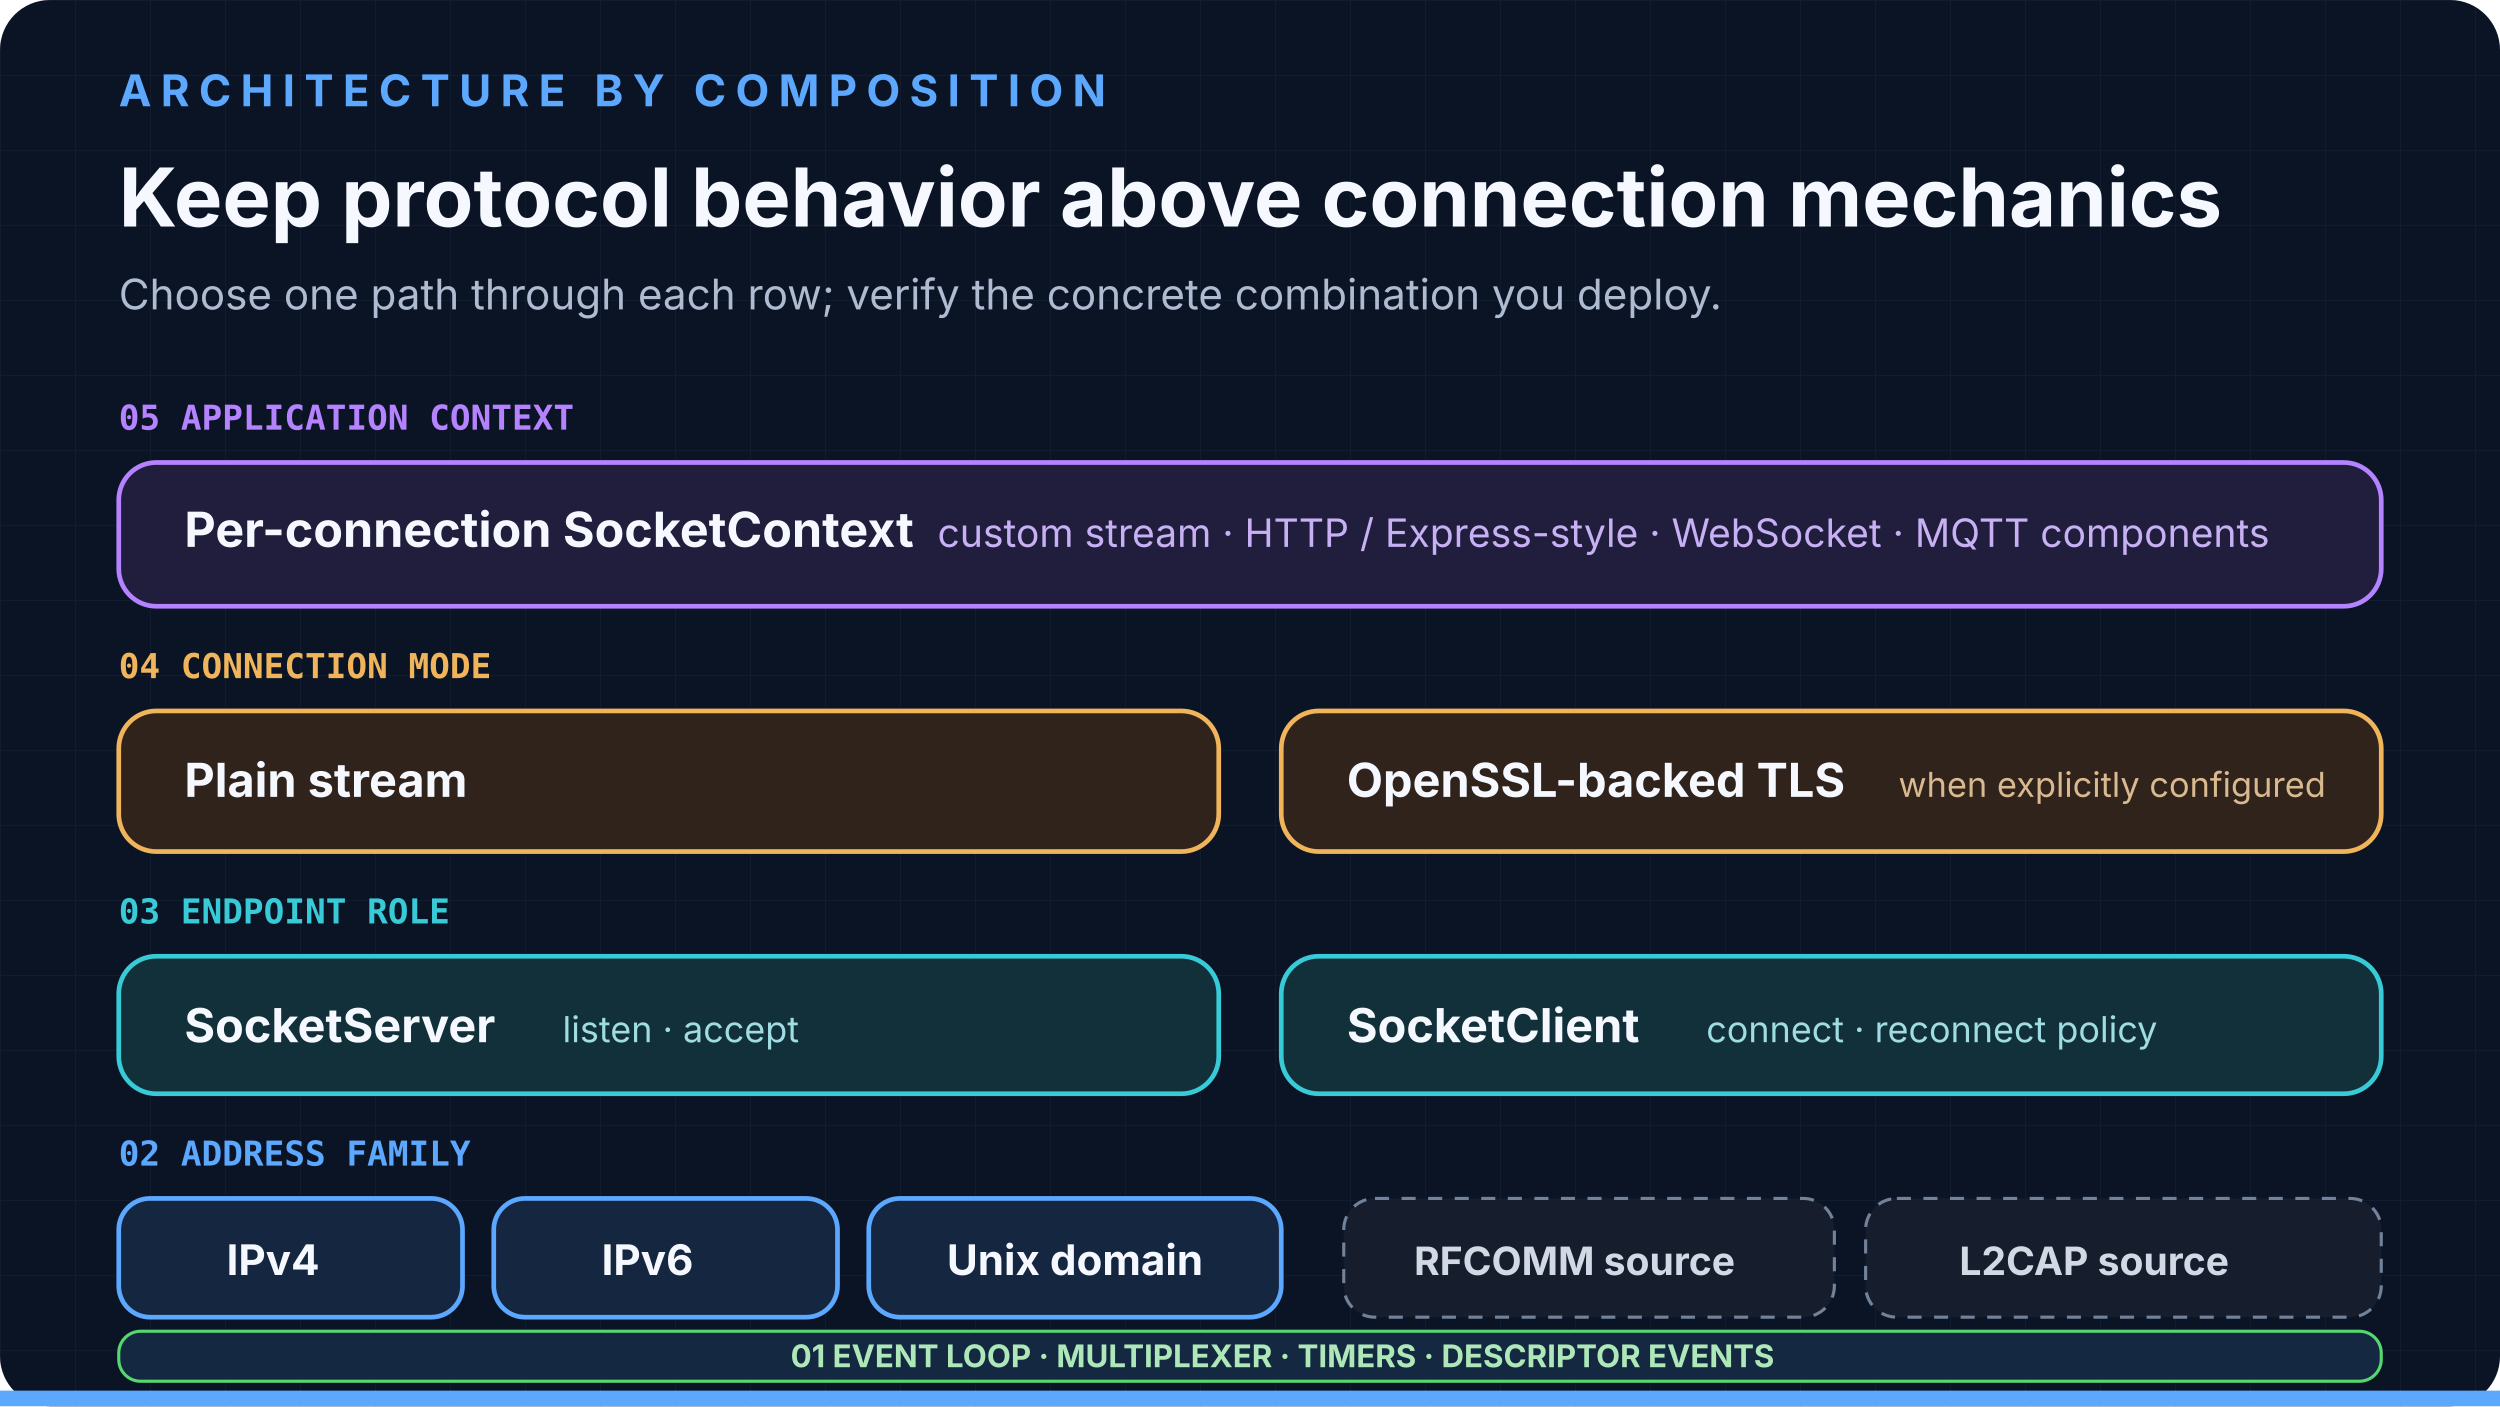
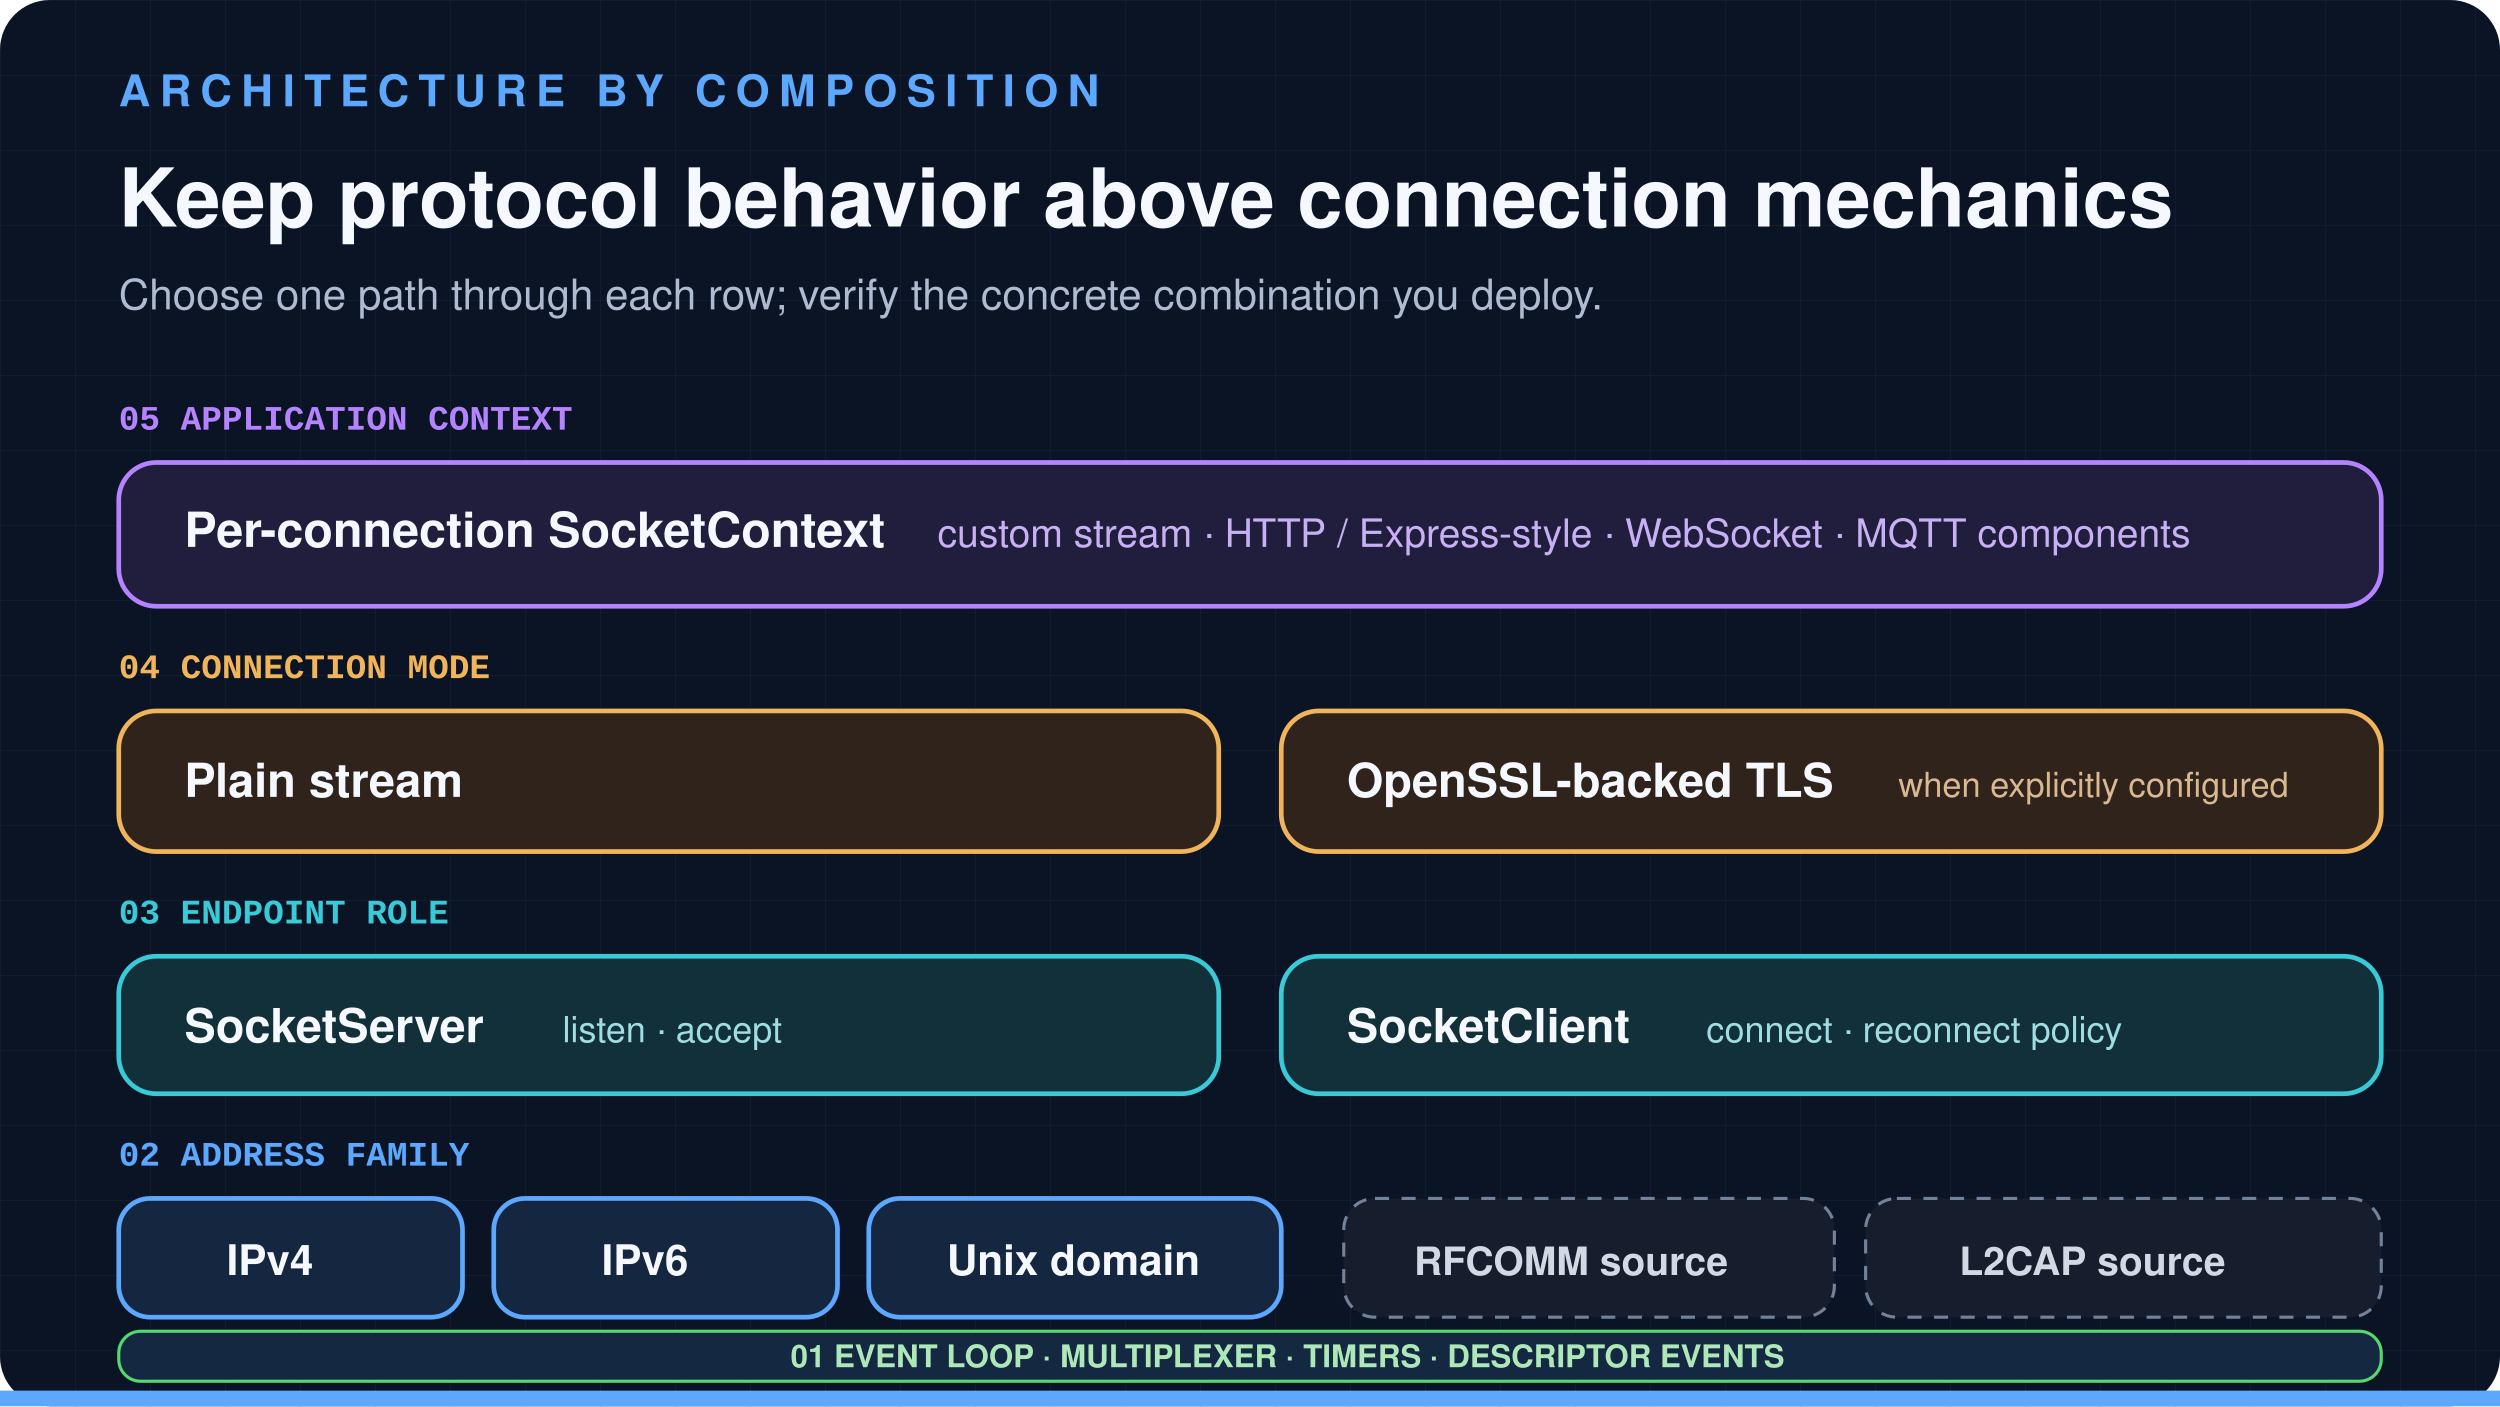
<svg xmlns="http://www.w3.org/2000/svg" viewBox="0 0 1600 900" role="img" aria-labelledby="title desc">
  <defs>
    <pattern id="grid" width="48" height="48" patternUnits="userSpaceOnUse">
      <path d="M48 0H0V48" fill="none" stroke="#20304a" stroke-width="1" opacity=".34" />
    </pattern>
  </defs>
  <rect width="1600" height="900" rx="32" fill="#0b1425" />
  <rect width="1600" height="900" rx="32" fill="url(#grid)" />
  <rect y="890" width="1600" height="10" fill="#5ca8ff" />
-   <text x="76" y="68" fill="#5ca8ff" font-family="Inter,Segoe UI,sans-serif" font-size="28" font-weight="700" letter-spacing="6">ARCHITECTURE BY COMPOSITION</text>
-   <text x="76" y="145" fill="#f5f8ff" font-family="Inter,Segoe UI,sans-serif" font-size="52" font-weight="750">Keep protocol behavior above connection mechanics</text>
-   <text x="76" y="198" fill="#aebbd0" font-family="Inter,Segoe UI,sans-serif" font-size="27">Choose one path through each row; verify the concrete combination you deploy.</text>
-   <text x="76" y="275" fill="#b583ff" font-family="ui-monospace,SFMono-Regular,monospace" font-size="22" font-weight="700">05  APPLICATION CONTEXT</text>
+   <text x="76" y="68" fill="#5ca8ff" font-family="-apple-system,BlinkMacSystemFont,'Segoe UI',Helvetica,Arial,sans-serif" font-size="28" font-weight="700" letter-spacing="6">ARCHITECTURE BY COMPOSITION</text>
+   <text x="76" y="145" fill="#f5f8ff" font-family="-apple-system,BlinkMacSystemFont,'Segoe UI',Helvetica,Arial,sans-serif" font-size="52" font-weight="750">Keep protocol behavior above connection mechanics</text>
+   <text x="76" y="198" fill="#aebbd0" font-family="-apple-system,BlinkMacSystemFont,'Segoe UI',Helvetica,Arial,sans-serif" font-size="27">Choose one path through each row; verify the concrete combination you deploy.</text>
+   <text x="76" y="275" fill="#b583ff" font-family="ui-monospace,SFMono-Regular,Menlo,Monaco,Consolas,'Liberation Mono',monospace" font-size="22" font-weight="700">05  APPLICATION CONTEXT</text>
  <rect x="76" y="296" width="1448" height="92" rx="24" fill="#201d3d" stroke="#b583ff" stroke-width="3" />
-   <text x="118" y="350" fill="#f5f8ff" font-family="Inter,Segoe UI,sans-serif" font-size="31" font-weight="700">Per-connection SocketContext</text>
-   <text x="600" y="350" fill="#c7b1f4" font-family="Inter,Segoe UI,sans-serif" font-size="25">custom stream · HTTP / Express-style · WebSocket · MQTT components</text>
-   <text x="76" y="434" fill="#f0b45b" font-family="ui-monospace,SFMono-Regular,monospace" font-size="22" font-weight="700">04  CONNECTION MODE</text>
+   <text x="118" y="350" fill="#f5f8ff" font-family="-apple-system,BlinkMacSystemFont,'Segoe UI',Helvetica,Arial,sans-serif" font-size="31" font-weight="700">Per-connection SocketContext</text>
+   <text x="600" y="350" fill="#c7b1f4" font-family="-apple-system,BlinkMacSystemFont,'Segoe UI',Helvetica,Arial,sans-serif" font-size="25">custom stream · HTTP / Express-style · WebSocket · MQTT components</text>
+   <text x="76" y="434" fill="#f0b45b" font-family="ui-monospace,SFMono-Regular,Menlo,Monaco,Consolas,'Liberation Mono',monospace" font-size="22" font-weight="700">04  CONNECTION MODE</text>
  <rect x="76" y="455" width="704" height="90" rx="24" fill="#30231c" stroke="#f0b45b" stroke-width="3" />
-   <text x="118" y="510" fill="#f5f8ff" font-family="Inter,Segoe UI,sans-serif" font-size="30" font-weight="700">Plain stream</text>
+   <text x="118" y="510" fill="#f5f8ff" font-family="-apple-system,BlinkMacSystemFont,'Segoe UI',Helvetica,Arial,sans-serif" font-size="30" font-weight="700">Plain stream</text>
  <rect x="820" y="455" width="704" height="90" rx="24" fill="#30231c" stroke="#f0b45b" stroke-width="3" />
-   <text x="862" y="510" fill="#f5f8ff" font-family="Inter,Segoe UI,sans-serif" font-size="30" font-weight="700">OpenSSL-backed TLS</text>
-   <text x="1215" y="510" fill="#d9b98f" font-family="Inter,Segoe UI,sans-serif" font-size="22">when explicitly configured</text>
-   <text x="76" y="591" fill="#38cad6" font-family="ui-monospace,SFMono-Regular,monospace" font-size="22" font-weight="700">03  ENDPOINT ROLE</text>
+   <text x="862" y="510" fill="#f5f8ff" font-family="-apple-system,BlinkMacSystemFont,'Segoe UI',Helvetica,Arial,sans-serif" font-size="30" font-weight="700">OpenSSL-backed TLS</text>
+   <text x="1215" y="510" fill="#d9b98f" font-family="-apple-system,BlinkMacSystemFont,'Segoe UI',Helvetica,Arial,sans-serif" font-size="22">when explicitly configured</text>
+   <text x="76" y="591" fill="#38cad6" font-family="ui-monospace,SFMono-Regular,Menlo,Monaco,Consolas,'Liberation Mono',monospace" font-size="22" font-weight="700">03  ENDPOINT ROLE</text>
  <rect x="76" y="612" width="704" height="88" rx="24" fill="#123039" stroke="#38cad6" stroke-width="3" />
-   <text x="118" y="667" fill="#f5f8ff" font-family="Inter,Segoe UI,sans-serif" font-size="30" font-weight="700">SocketServer</text>
-   <text x="360" y="667" fill="#9fdde3" font-family="Inter,Segoe UI,sans-serif" font-size="23">listen · accept</text>
+   <text x="118" y="667" fill="#f5f8ff" font-family="-apple-system,BlinkMacSystemFont,'Segoe UI',Helvetica,Arial,sans-serif" font-size="30" font-weight="700">SocketServer</text>
+   <text x="360" y="667" fill="#9fdde3" font-family="-apple-system,BlinkMacSystemFont,'Segoe UI',Helvetica,Arial,sans-serif" font-size="23">listen · accept</text>
  <rect x="820" y="612" width="704" height="88" rx="24" fill="#123039" stroke="#38cad6" stroke-width="3" />
-   <text x="862" y="667" fill="#f5f8ff" font-family="Inter,Segoe UI,sans-serif" font-size="30" font-weight="700">SocketClient</text>
-   <text x="1092" y="667" fill="#9fdde3" font-family="Inter,Segoe UI,sans-serif" font-size="23">connect · reconnect policy</text>
-   <text x="76" y="746" fill="#5ca8ff" font-family="ui-monospace,SFMono-Regular,monospace" font-size="22" font-weight="700">02  ADDRESS FAMILY</text>
+   <text x="862" y="667" fill="#f5f8ff" font-family="-apple-system,BlinkMacSystemFont,'Segoe UI',Helvetica,Arial,sans-serif" font-size="30" font-weight="700">SocketClient</text>
+   <text x="1092" y="667" fill="#9fdde3" font-family="-apple-system,BlinkMacSystemFont,'Segoe UI',Helvetica,Arial,sans-serif" font-size="23">connect · reconnect policy</text>
+   <text x="76" y="746" fill="#5ca8ff" font-family="ui-monospace,SFMono-Regular,Menlo,Monaco,Consolas,'Liberation Mono',monospace" font-size="22" font-weight="700">02  ADDRESS FAMILY</text>
  <rect x="76" y="767" width="220" height="76" rx="20" fill="#152640" stroke="#5ca8ff" stroke-width="3" />
-   <text x="145" y="816" fill="#f5f8ff" font-family="Inter,Segoe UI,sans-serif" font-size="27" font-weight="700">IPv4</text>
+   <text x="145" y="816" fill="#f5f8ff" font-family="-apple-system,BlinkMacSystemFont,'Segoe UI',Helvetica,Arial,sans-serif" font-size="27" font-weight="700">IPv4</text>
  <rect x="316" y="767" width="220" height="76" rx="20" fill="#152640" stroke="#5ca8ff" stroke-width="3" />
-   <text x="385" y="816" fill="#f5f8ff" font-family="Inter,Segoe UI,sans-serif" font-size="27" font-weight="700">IPv6</text>
+   <text x="385" y="816" fill="#f5f8ff" font-family="-apple-system,BlinkMacSystemFont,'Segoe UI',Helvetica,Arial,sans-serif" font-size="27" font-weight="700">IPv6</text>
  <rect x="556" y="767" width="264" height="76" rx="20" fill="#152640" stroke="#5ca8ff" stroke-width="3" />
-   <text x="606" y="816" fill="#f5f8ff" font-family="Inter,Segoe UI,sans-serif" font-size="27" font-weight="700">Unix domain</text>
+   <text x="606" y="816" fill="#f5f8ff" font-family="-apple-system,BlinkMacSystemFont,'Segoe UI',Helvetica,Arial,sans-serif" font-size="27" font-weight="700">Unix domain</text>
  <rect x="860" y="767" width="314" height="76" rx="20" fill="#161d2c" stroke="#71829b" stroke-width="2" stroke-dasharray="9 8" />
-   <text x="905" y="816" fill="#d2d9e5" font-family="Inter,Segoe UI,sans-serif" font-size="25" font-weight="700">RFCOMM source</text>
+   <text x="905" y="816" fill="#d2d9e5" font-family="-apple-system,BlinkMacSystemFont,'Segoe UI',Helvetica,Arial,sans-serif" font-size="25" font-weight="700">RFCOMM source</text>
  <rect x="1194" y="767" width="330" height="76" rx="20" fill="#161d2c" stroke="#71829b" stroke-width="2" stroke-dasharray="9 8" />
-   <text x="1254" y="816" fill="#d2d9e5" font-family="Inter,Segoe UI,sans-serif" font-size="25" font-weight="700">L2CAP source</text>
+   <text x="1254" y="816" fill="#d2d9e5" font-family="-apple-system,BlinkMacSystemFont,'Segoe UI',Helvetica,Arial,sans-serif" font-size="25" font-weight="700">L2CAP source</text>
  <rect x="76" y="852" width="1448" height="32" rx="14" fill="#142941" stroke="#55d86f" stroke-width="2" />
-   <text x="506" y="875" fill="#aee8b8" font-family="Inter,Segoe UI,sans-serif" font-size="20" font-weight="700">01  EVENT LOOP · MULTIPLEXER · TIMERS · DESCRIPTOR EVENTS</text>
+   <text x="506" y="875" fill="#aee8b8" font-family="-apple-system,BlinkMacSystemFont,'Segoe UI',Helvetica,Arial,sans-serif" font-size="20" font-weight="700">01  EVENT LOOP · MULTIPLEXER · TIMERS · DESCRIPTOR EVENTS</text>
</svg>
